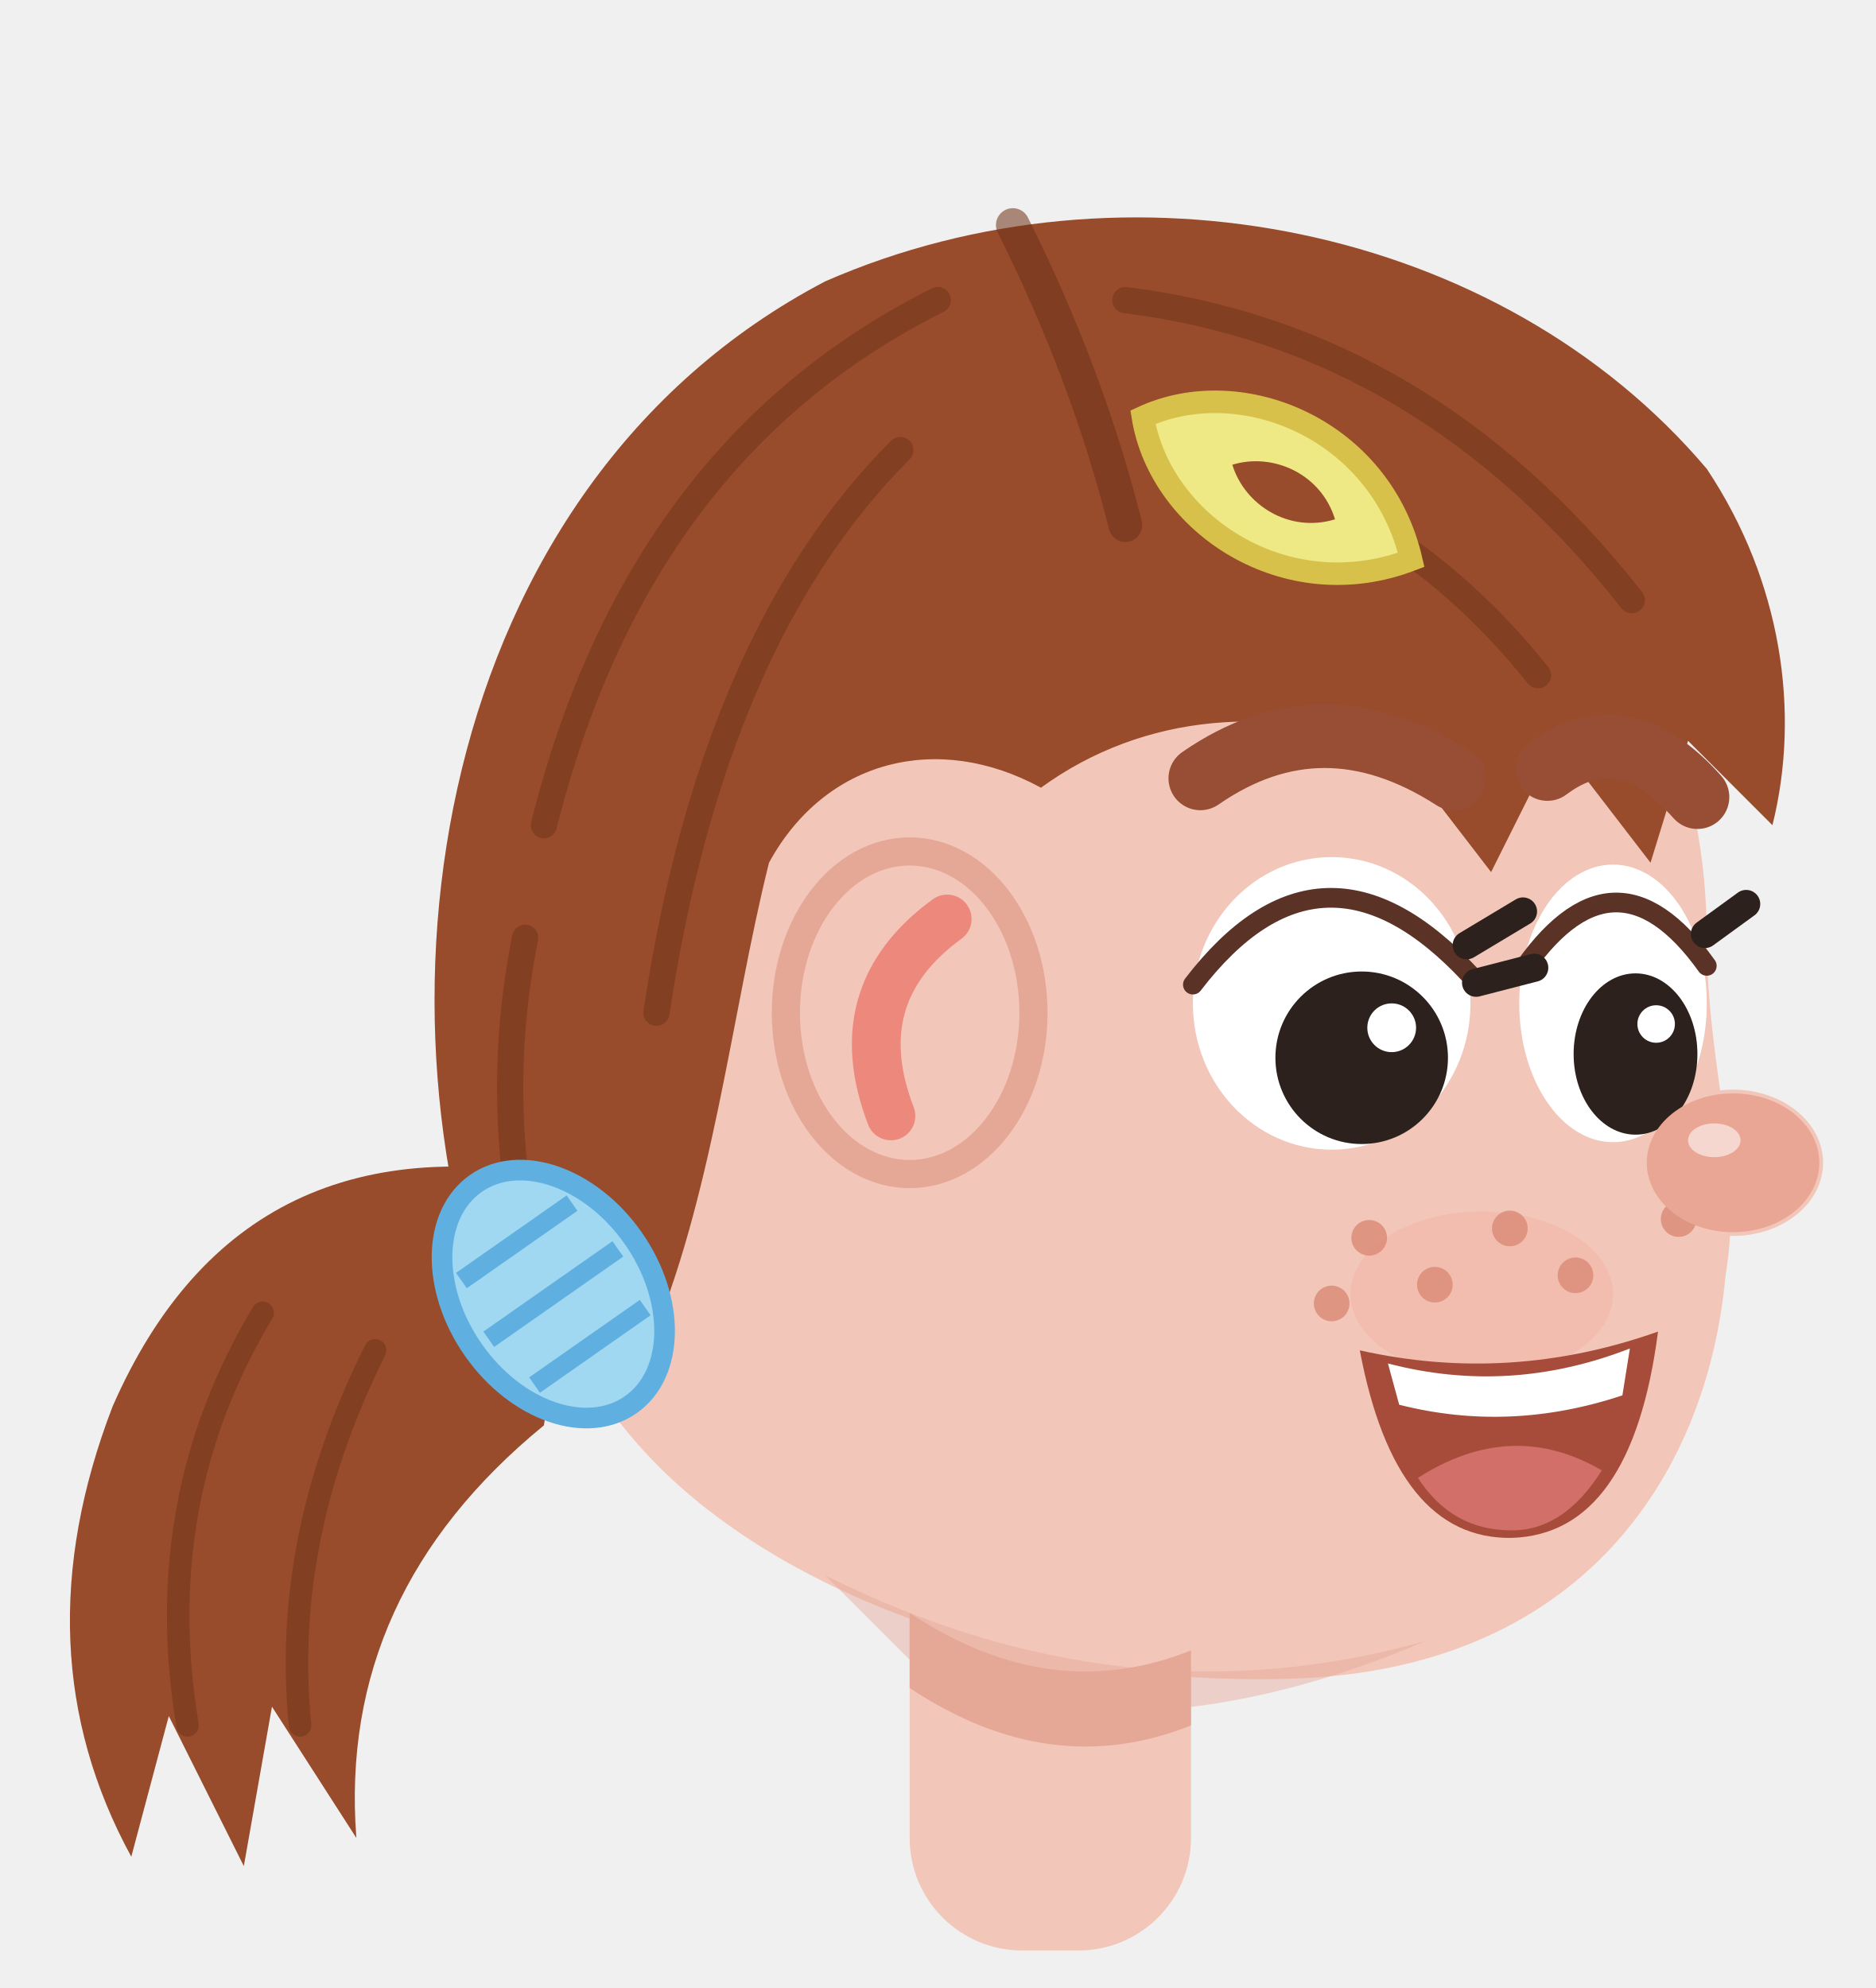
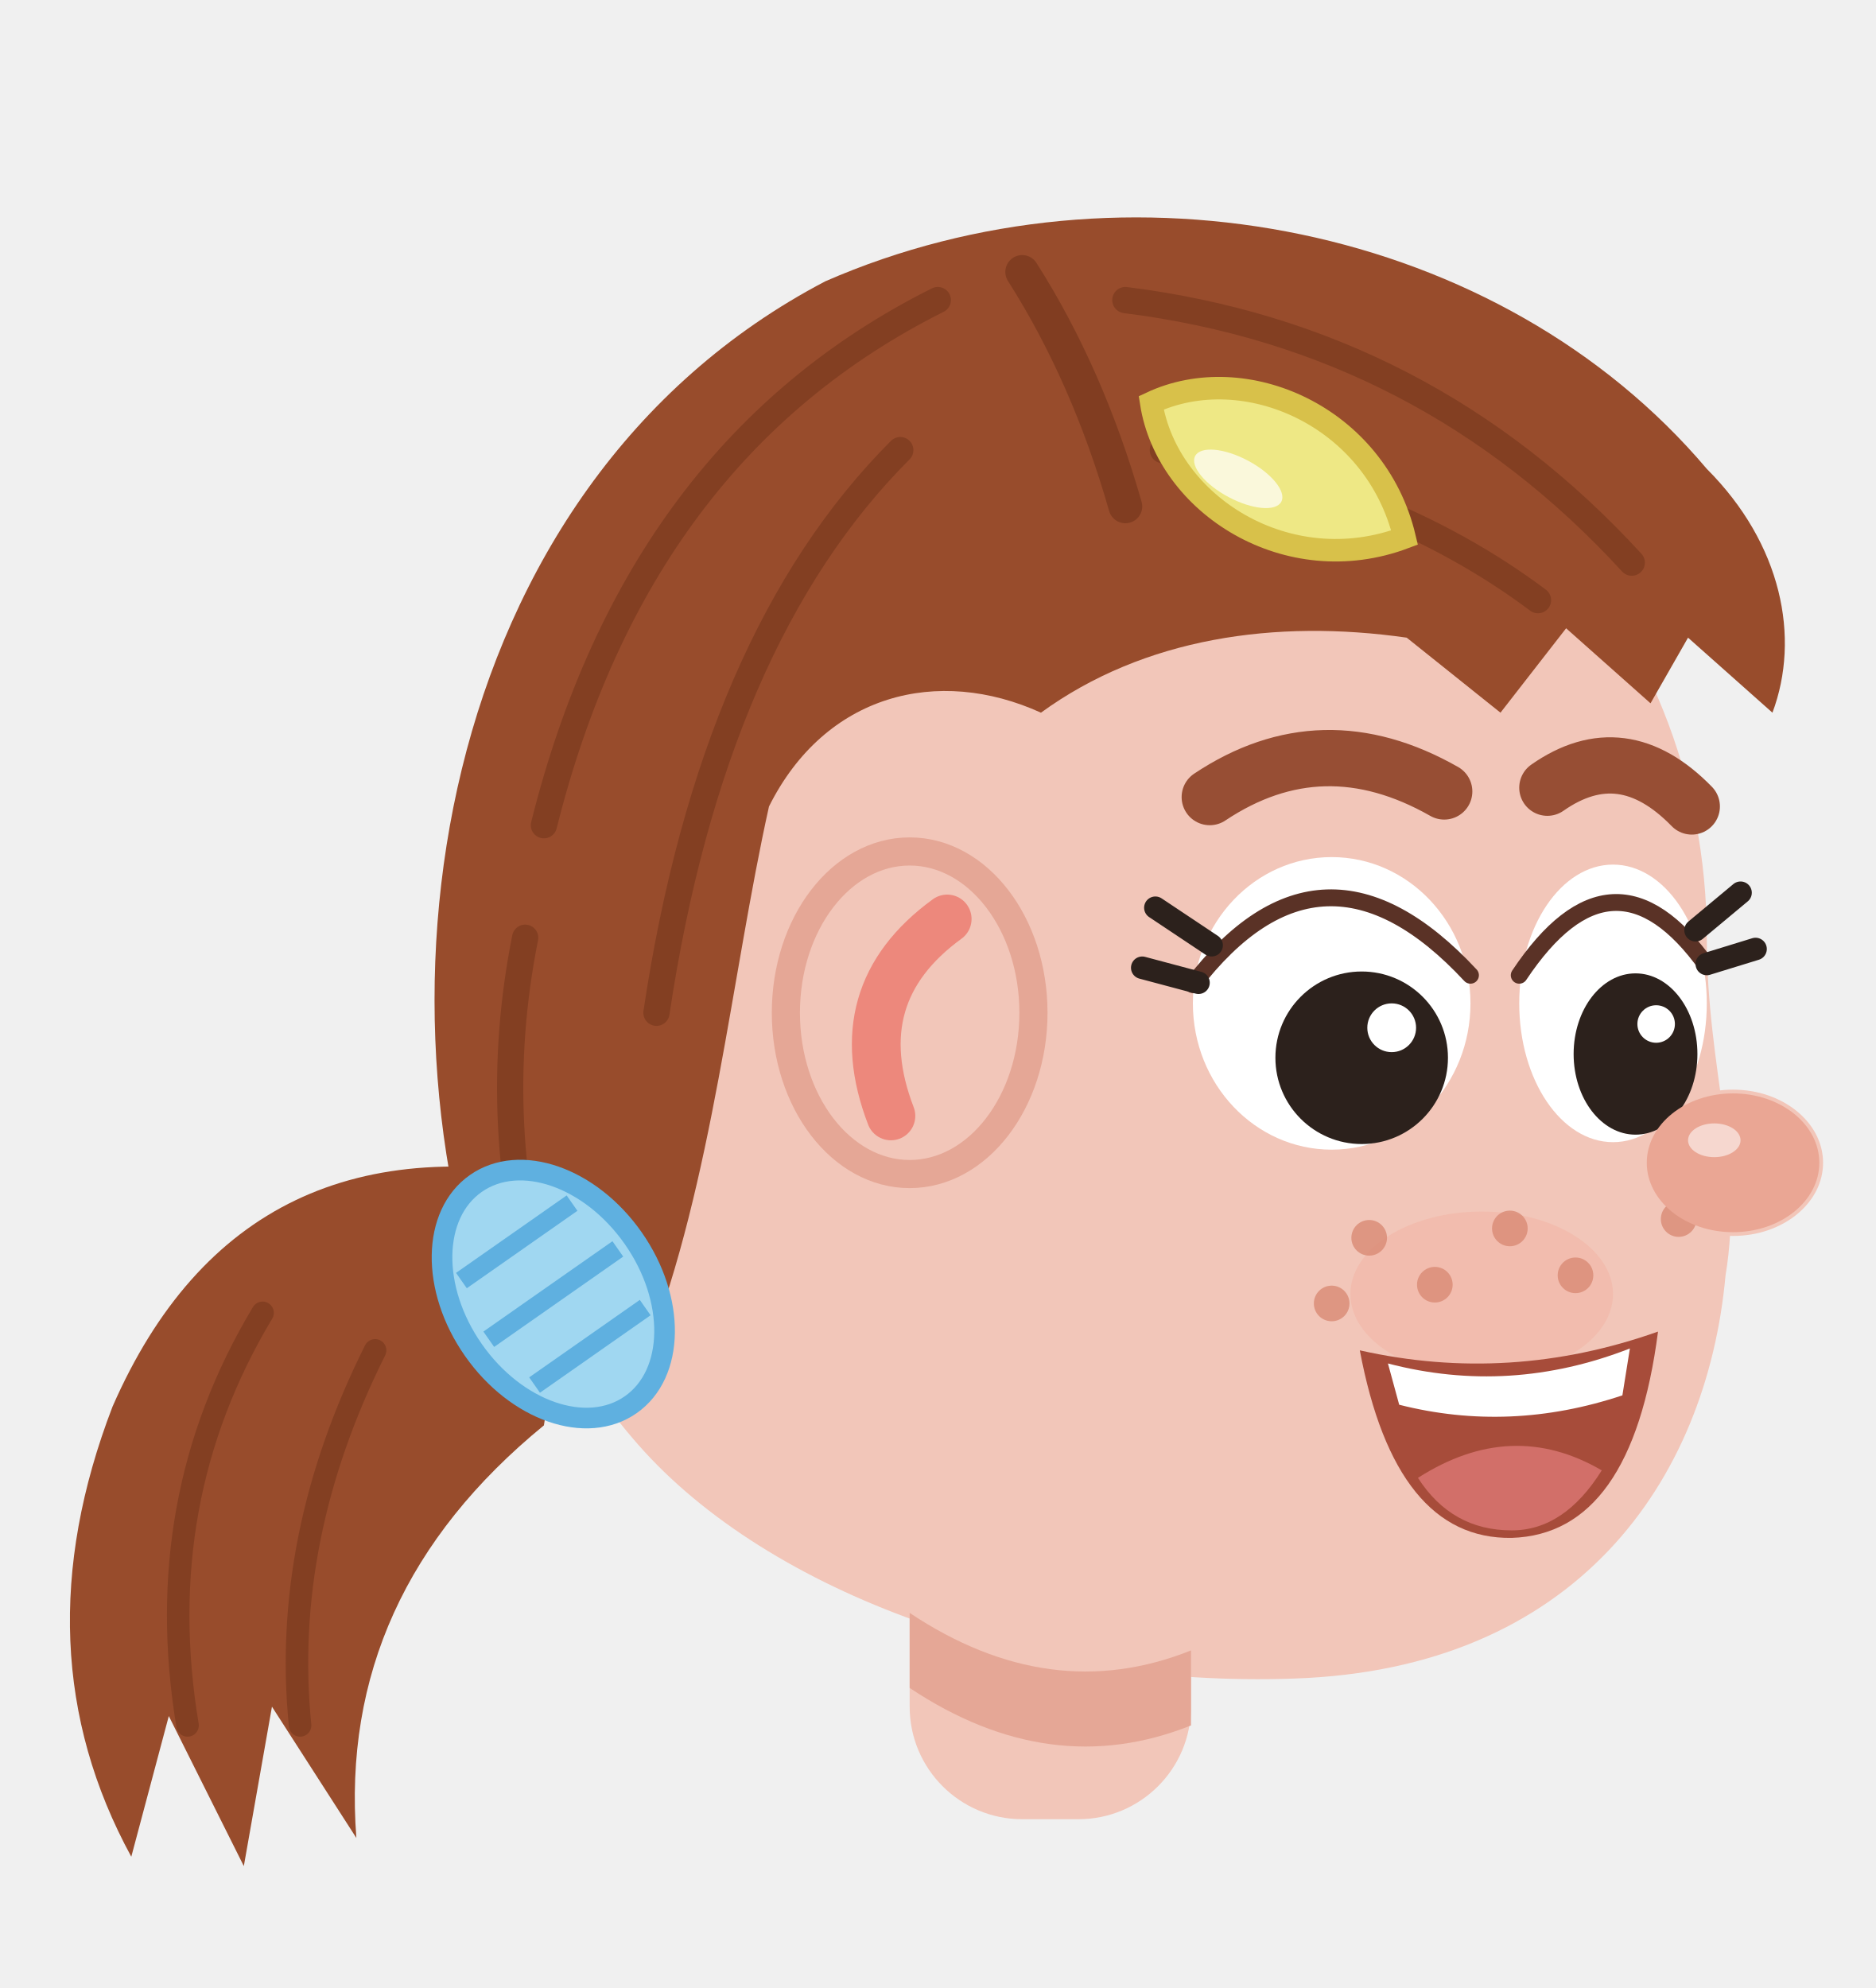
<svg xmlns="http://www.w3.org/2000/svg" viewBox="-56 -100 100 106" width="200" height="212">
  <g class="base">
    <path class="pz-forma" fill="#984c2c" d="M-25,-37 Q-43,-41 -50,-25 Q-55,-12 -49,-1 L-47,-8.5 L-43,-0.5 L-41.5,-9 L-37,-2 Q-38,-15 -27,-24 Z" />
-     <rect class="pz-forma" fill="#f2c6b9" x="-7.5" y="-22" width="15" height="26" rx="6" />
+     <rect class="pz-forma" fill="#f2c6b9" x="-7.5" y="-22" width="15" height="19" rx="6" />
    <path class="pz-forma" fill="#f2c6b9" d="M2,-82 C22,-82 35,-67 35,-50 C35,-43 37,-38 36,-32 C35,-21 28,-11 13,-10.5 C-1,-10 -15,-15 -22,-23 C-29,-31 -31,-41 -31,-51 C-31,-68 -17,-82 2,-82 Z" />
    <ellipse class="pz-forma" fill="#f2c6b9" cx="36.4" cy="-38" rx="4.8" ry="3.9" />
-     <path class="pz-forma" fill="#984c2c" d="M-29,-27 C-37,-46 -33,-74 -12,-85 C4,-92 24,-88 35,-75 C39,-69 40,-62 38.5,-56 L34,-60.5 L32,-54 L27,-60.5 L23.5,-53.5 L18.5,-60 C12,-62.5 5,-62 -0.5,-58 C-6,-61 -12,-59.5 -15,-54 C-17,-46 -18,-36 -21.5,-28 Z" />
+     <path class="pz-forma" fill="#984c2c" d="M-29,-27 C-37,-46 -33,-74 -12,-85 C4,-92 24,-88 35,-75 C39,-71 40,-66 38.5,-62 L34,-66 L32,-62.5 L27.5,-66.5 L24,-62 L19,-66 C12,-67 5,-66 -0.5,-62 C-6,-64.5 -12,-63 -15,-57 C-17,-48 -18,-37 -21.5,-28 Z" />
    <ellipse class="pz-forma" fill="#f2c6b9" cx="-7.5" cy="-46" rx="6.6" ry="8.6" />
  </g>
  <g class="detalle">
    <ellipse cx="-7.5" cy="-46" rx="6.6" ry="8.6" fill="none" stroke="#e5a796" stroke-width="1.5" />
    <path fill="none" stroke="#ed887c" stroke-width="2.6" stroke-linecap="round" d="M-5.5,-51 Q-11,-47 -8.5,-40.5" />
-     <path fill="#e5a796" opacity=".45" d="M-12,-16 Q4,-8 20,-12.5 Q6,-6.5 -6,-10 Z" />
-     <path fill="none" stroke="#974e34" stroke-width="3.4" stroke-linecap="round" d="M8,-58.5 Q14.5,-63 21.5,-58.5 M26.5,-59 Q30.5,-62 34.5,-57.5" />
+     <path fill="none" stroke="#974e34" stroke-width="3" stroke-linecap="round" d="M8.5,-57.5 Q14.5,-61.5 21,-57.8 M26.5,-58 Q30.5,-60.8 34.2,-57" />
    <g class="pz-ojos">
      <ellipse cx="15" cy="-46.5" rx="7.4" ry="7.8" fill="#fff" />
      <ellipse cx="30" cy="-46.5" rx="5" ry="7.4" fill="#fff" />
      <ellipse cx="16.6" cy="-43.6" rx="4.6" ry="4.6" fill="#2c211c" />
      <ellipse cx="31.2" cy="-43.8" rx="3.3" ry="4.3" fill="#2c211c" />
      <circle cx="18.2" cy="-45.2" r="1.3" fill="#fff" />
      <circle cx="32.3" cy="-45.4" r="1" fill="#fff" />
-       <path fill="none" stroke="#5a3226" stroke-width="1.05" stroke-linecap="round" d="M7.6,-47.5 Q14.5,-56.5 22.4,-48 M25,-48 Q30,-55.5 35,-48.5" />
+       <path fill="none" stroke="#5a3226" stroke-width="0.9" stroke-linecap="round" d="M7.6,-47.5 Q14.5,-56.5 22.4,-48 M25,-48 Q30,-55.5 35,-48.5" />
    </g>
-     <path fill="none" stroke="#2c211c" stroke-width="1.5" stroke-linecap="round" d="M22.2,-49.6 L25.2,-51.4 M22.7,-47.6 L25.8,-48.4 M34.9,-50.2 L37.1,-51.8" />
+     <path fill="none" stroke="#2c211c" stroke-width="1.2" stroke-linecap="round" d="M8.6,-49.6 L5.6,-51.6 M7.9,-47.6 L4.9,-48.4 M34.4,-50.4 L36.8,-52.4 M35,-48.6 L37.6,-49.4" />
    <ellipse cx="23" cy="-31" rx="7" ry="4.4" fill="#f2b09f" opacity=".45" />
    <circle cx="17" cy="-34" r="0.95" fill="#d98a74" opacity=".8" />
    <circle cx="20.5" cy="-31.5" r="0.95" fill="#d98a74" opacity=".8" />
    <circle cx="15" cy="-30.5" r="0.95" fill="#d98a74" opacity=".8" />
    <circle cx="24.5" cy="-34.5" r="0.95" fill="#d98a74" opacity=".8" />
    <circle cx="28" cy="-32" r="0.95" fill="#d98a74" opacity=".8" />
    <circle cx="33.5" cy="-35" r="0.95" fill="#d98a74" opacity=".8" />
    <ellipse cx="36.4" cy="-38" rx="4.6" ry="3.7" fill="#eaa694" />
    <ellipse cx="35.4" cy="-39.2" rx="1.4" ry="0.9" fill="#fff" opacity=".55" />
    <path fill="#a74c3a" d="M16.5,-28 Q24.5,-26.2 32.4,-29 Q31,-18.2 24.6,-18 Q18.4,-17.9 16.5,-28 Z" />
    <path fill="#fff" d="M18,-27.3 Q24.5,-25.6 30.9,-28.1 L30.5,-25.6 Q24.5,-23.6 18.6,-25.1 Z" />
    <path fill="#d26f69" d="M19.6,-21.2 Q24.6,-24.4 29.4,-21.6 Q27.4,-18.4 24.6,-18.4 Q21.4,-18.4 19.6,-21.2 Z" />
-     <path fill="none" stroke="#6e3218" stroke-width="1.8" stroke-linecap="round" opacity=".55" d="M-2,-88 Q2,-80 4,-72" />
-     <path fill="none" stroke="#6e3218" stroke-width="1.4" stroke-linecap="round" opacity=".5" d="M4,-84 Q20,-82 31,-68 M6,-76 Q18,-74 26,-64 M-6,-84 Q-22,-76 -27,-56 M-8,-76 Q-18,-66 -21,-46 M-28,-50 Q-30,-40 -27,-30" />
+     <path fill="none" stroke="#6e3218" stroke-width="1.8" stroke-linecap="round" opacity=".55" d="M-1.5,-85.5 Q2,-80 4,-73" />
+     <path fill="none" stroke="#6e3218" stroke-width="1.4" stroke-linecap="round" opacity=".5" d="M4,-84 Q20,-82 31,-70 M6,-76 Q18,-74 26,-68 M-6,-84 Q-22,-76 -27,-56 M-8,-76 Q-18,-66 -21,-46 M-28,-50 Q-30,-40 -27,-30" />
    <path fill="none" stroke="#6e3218" stroke-width="1.2" stroke-linecap="round" opacity=".5" d="M-42,-30 Q-48,-20 -46,-8 M-36,-28 Q-41,-18 -40,-8" />
    <g transform="translate(-26.5,-31) rotate(-35)">
      <ellipse rx="5.2" ry="7.2" fill="#a0d7f1" stroke="#5fb0e0" stroke-width="1.1" />
      <path fill="none" stroke="#5fb0e0" stroke-width="1" d="M-3.6,-3.4 L3.6,-3.4 M-4.2,0 L4.2,0 M-3.6,3.4 L3.6,3.4" />
    </g>
-     <g transform="translate(12,-74) rotate(-62)">
-       <path fill="#eee885" stroke="#d8c14a" stroke-width="1.2" d="M0,-8 C4.6,-4.5 5.4,3.5 0,8.2 C-5.4,3.5 -4.6,-4.5 0,-8 Z" />
-       <path fill="#984c2c" d="M0,-2.6 C1.6,-1 1.8,1.8 0,3.6 C-1.8,1.8 -1.6,-1 0,-2.6 Z" />
+     <g transform="translate(12,-75) rotate(-62)">
+       <path fill="#eee885" stroke="#d8c14a" stroke-width="1.2" d="M0,-7.5 C4.4,-4.2 5,3.4 0,7.8 C-5,3.4 -4.4,-4.2 0,-7.5 Z" />
+       <ellipse cx="-1.4" cy="-1.5" rx="1.1" ry="2.6" fill="#fff" opacity=".7" />
    </g>
    <path fill="#e5a796" d="M-7.5,-14 Q0,-9 7.5,-12 L7.5,-8 Q0,-5 -7.5,-10 Z" />
  </g>
</svg>
